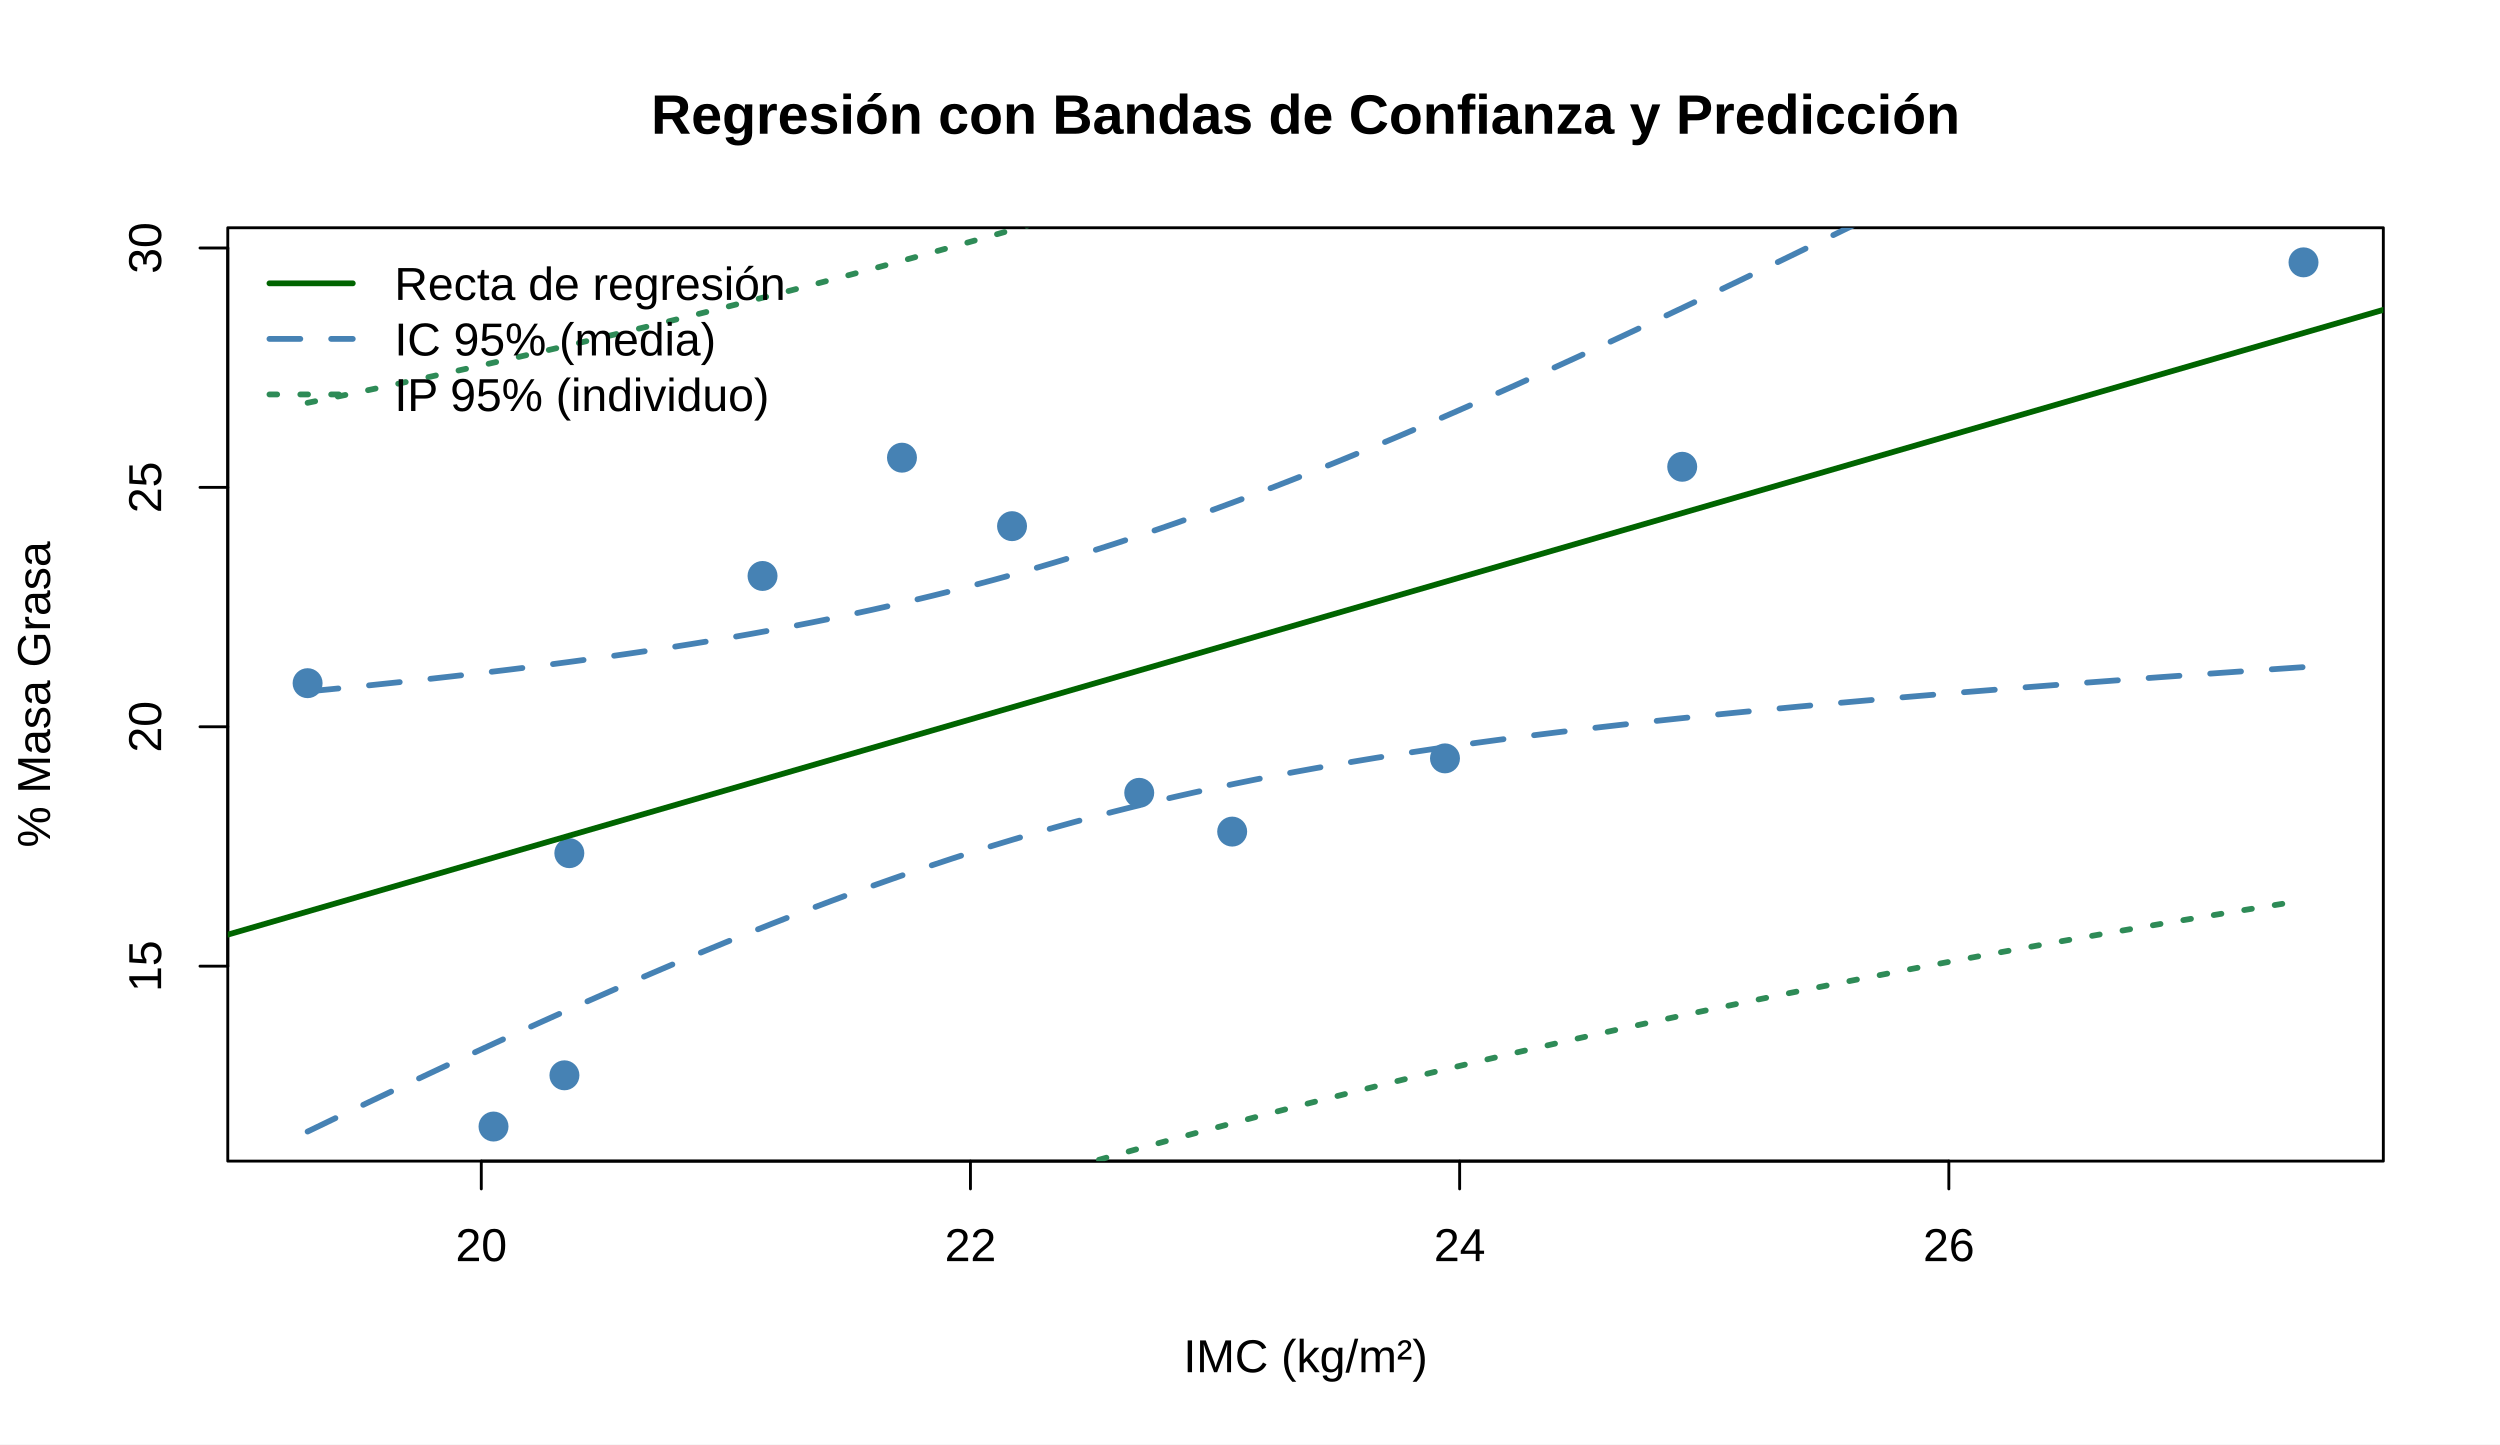
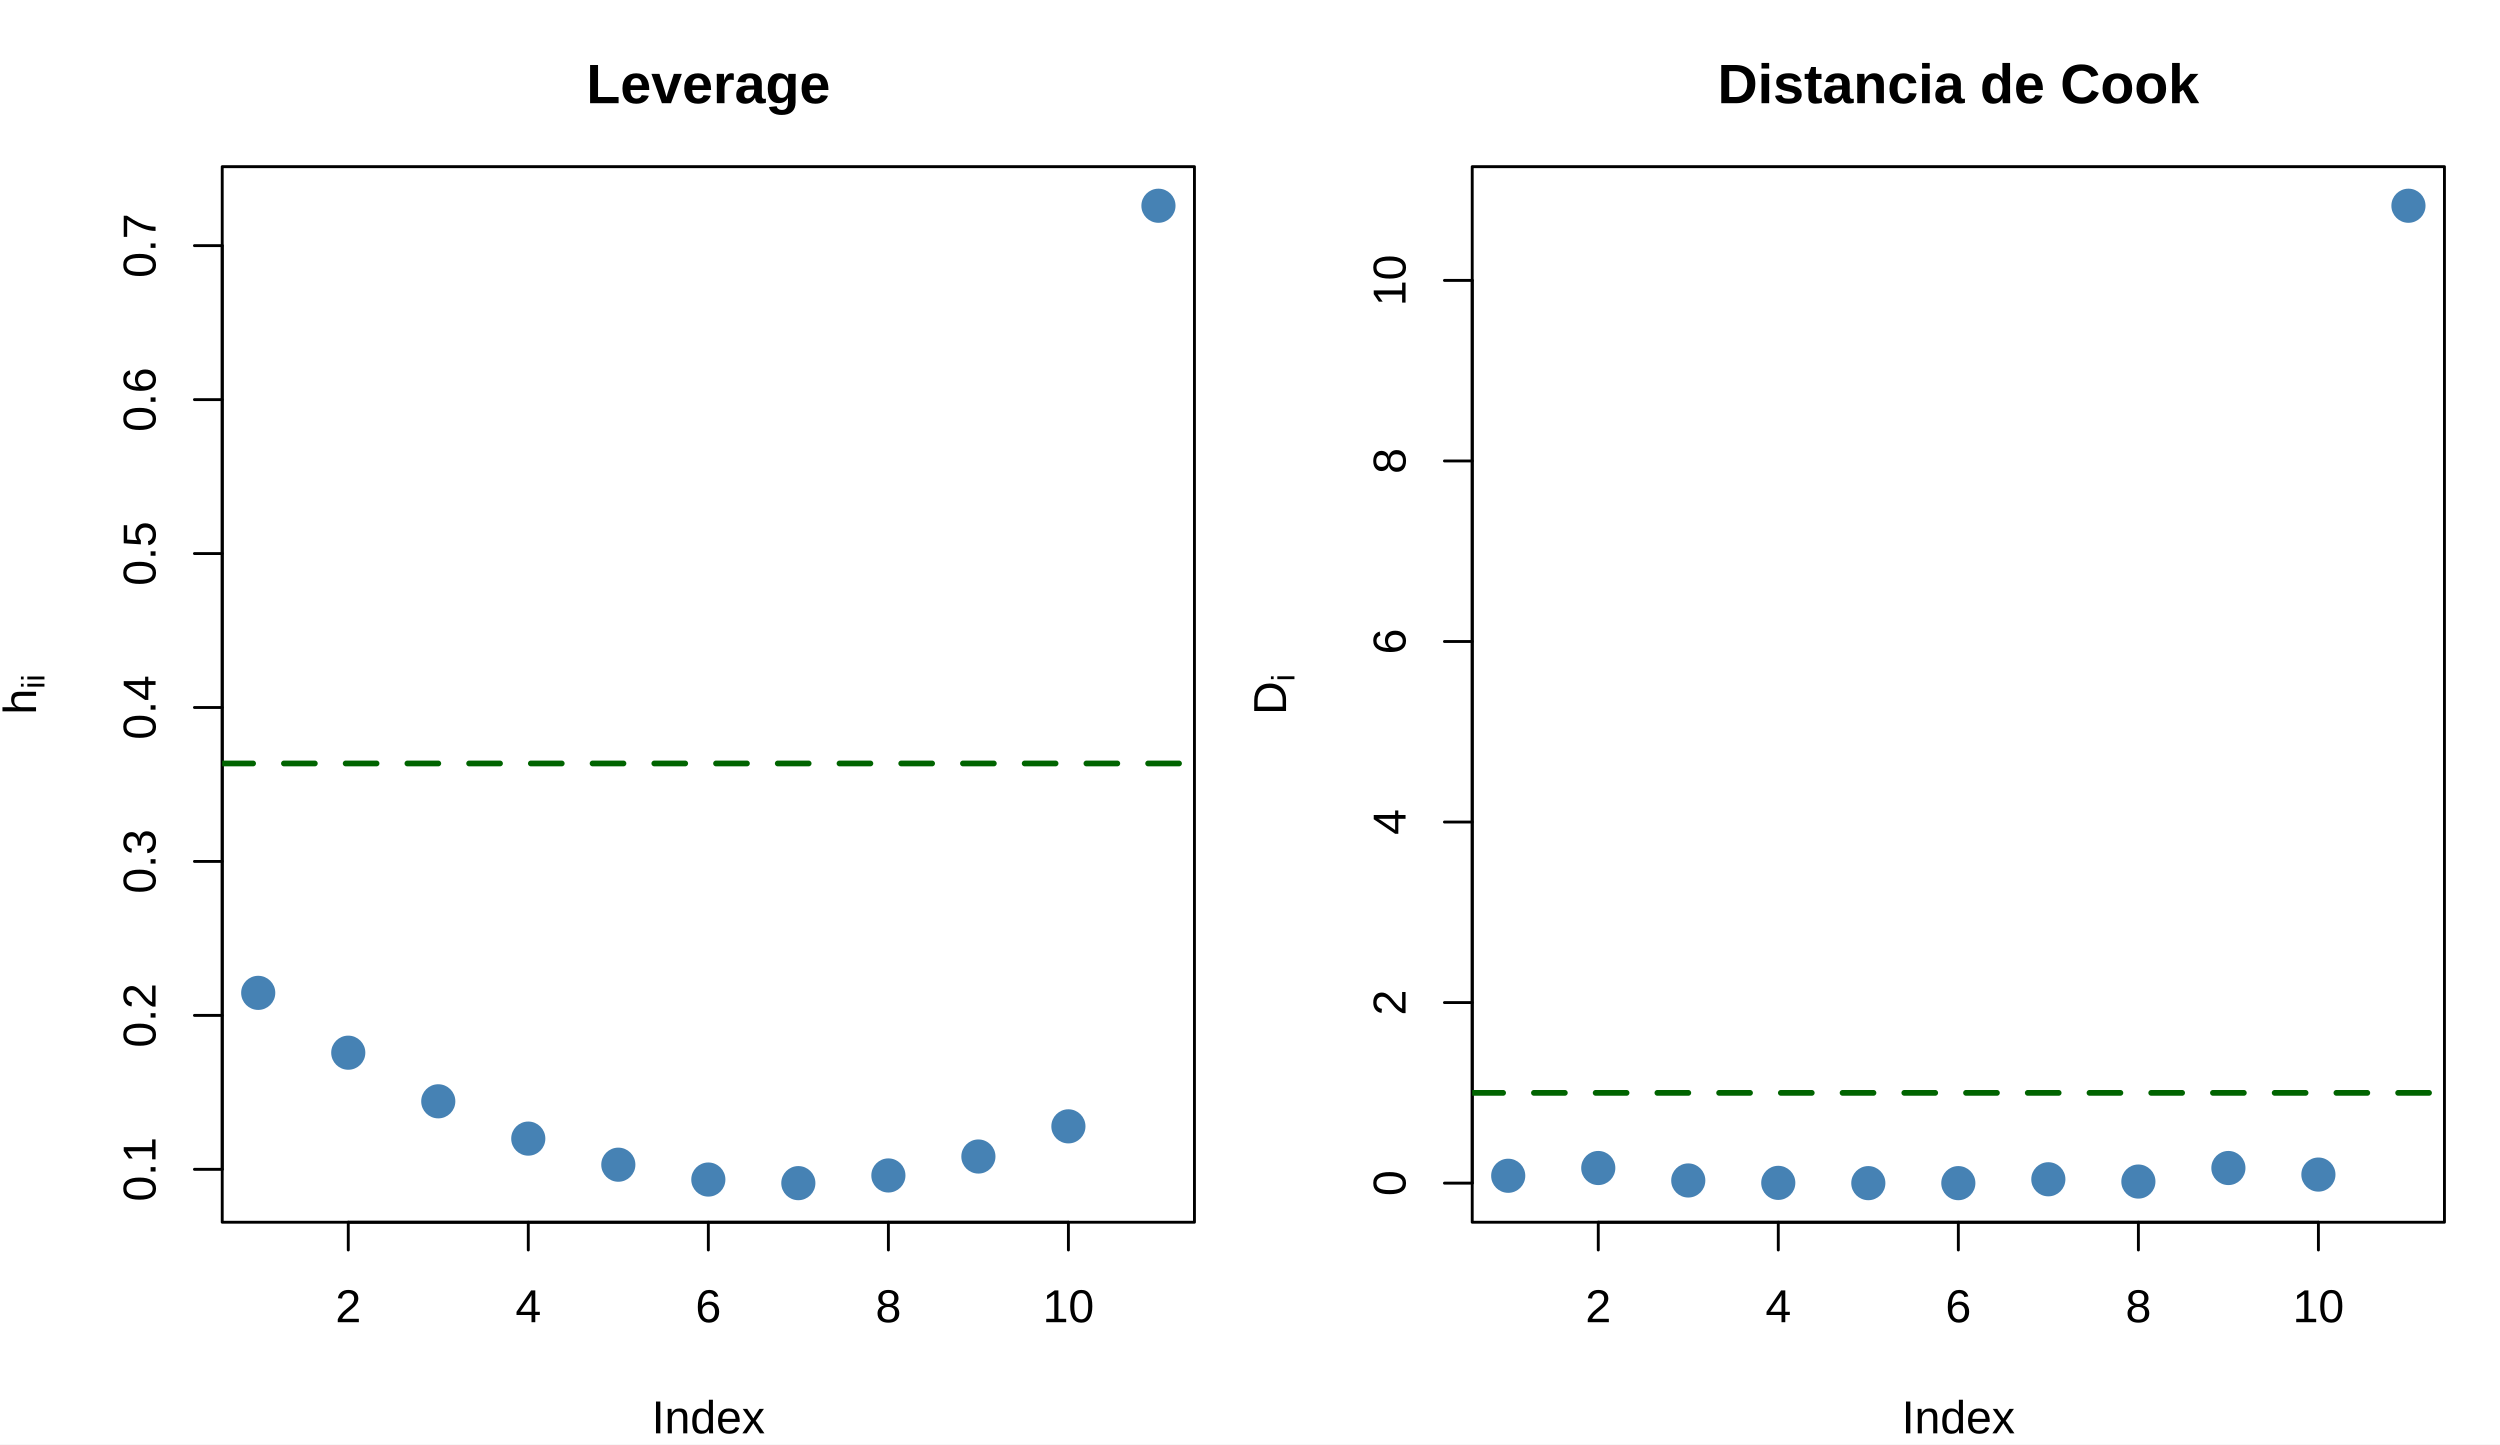
<svg xmlns="http://www.w3.org/2000/svg" width="648.00pt" height="374.40pt" viewBox="0 0 648.00 374.40">
  <g class="svglite">
    <defs>
      <style type="text/css">
    .svglite line, .svglite polyline, .svglite polygon, .svglite path, .svglite rect, .svglite circle {
      fill: none;
      stroke: #000000;
      stroke-linecap: round;
      stroke-linejoin: round;
      stroke-miterlimit: 10.00;
    }
    .svglite text {
      white-space: pre;
    }
    .svglite g.glyphgroup path {
      fill: inherit;
      stroke: none;
    }
  </style>
    </defs>
    <rect width="100%" height="100%" style="stroke: none; fill: #FFFFFF;" />
    <defs>
      <clipPath id="cpMC4wMHw2NDguMDB8MC4wMHwzNzQuNDA=">
        <rect x="0.00" y="0.00" width="648.00" height="374.40" />
      </clipPath>
    </defs>
    <g clip-path="url(#cpMC4wMHw2NDguMDB8MC4wMHwzNzQuNDA=)">
</g>
    <defs>
-       <clipPath id="cpNTkuMDR8NjE3Ljc2fDU5LjA0fDMwMC45Ng==">
-         <rect x="59.04" y="59.04" width="558.72" height="241.92" />
+       <clipPath id="cpNTcuNjB8MzA5LjYwfDQzLjIwfDMxNi44MA==">
+         <rect x="57.60" y="43.20" width="252.00" height="273.60" />
      </clipPath>
    </defs>
-     <g clip-path="url(#cpNTkuMDR8NjE3Ljc2fDU5LjA0fDMwMC45Ng==)">
-       <circle cx="147.57" cy="221.14" r="3.51" style="stroke-width: 0.75; stroke: #4682B4; fill: #4682B4;" />
-       <circle cx="146.30" cy="278.72" r="3.51" style="stroke-width: 0.75; stroke: #4682B4; fill: #4682B4;" />
-       <circle cx="127.92" cy="292.00" r="3.51" style="stroke-width: 0.75; stroke: #4682B4; fill: #4682B4;" />
-       <circle cx="374.54" cy="196.57" r="3.51" style="stroke-width: 0.75; stroke: #4682B4; fill: #4682B4;" />
-       <circle cx="262.32" cy="136.38" r="3.51" style="stroke-width: 0.75; stroke: #4682B4; fill: #4682B4;" />
-       <circle cx="233.79" cy="118.63" r="3.51" style="stroke-width: 0.75; stroke: #4682B4; fill: #4682B4;" />
-       <circle cx="79.73" cy="177.08" r="3.51" style="stroke-width: 0.75; stroke: #4682B4; fill: #4682B4;" />
-       <circle cx="319.38" cy="215.55" r="3.51" style="stroke-width: 0.75; stroke: #4682B4; fill: #4682B4;" />
-       <circle cx="597.07" cy="68.00" r="3.51" style="stroke-width: 0.75; stroke: #4682B4; fill: #4682B4;" />
-       <circle cx="436.03" cy="120.99" r="3.51" style="stroke-width: 0.75; stroke: #4682B4; fill: #4682B4;" />
-       <circle cx="295.29" cy="205.50" r="3.51" style="stroke-width: 0.75; stroke: #4682B4; fill: #4682B4;" />
-       <circle cx="197.65" cy="149.29" r="3.51" style="stroke-width: 0.75; stroke: #4682B4; fill: #4682B4;" />
+     <g clip-path="url(#cpNTcuNjB8MzA5LjYwfDQzLjIwfDMxNi44MA==)">
+       <circle cx="66.93" cy="257.35" r="4.05" style="stroke-width: 0.75; stroke: #4682B4; fill: #4682B4;" />
+       <circle cx="90.27" cy="272.86" r="4.05" style="stroke-width: 0.75; stroke: #4682B4; fill: #4682B4;" />
+       <circle cx="113.60" cy="285.46" r="4.05" style="stroke-width: 0.75; stroke: #4682B4; fill: #4682B4;" />
+       <circle cx="136.93" cy="295.13" r="4.05" style="stroke-width: 0.75; stroke: #4682B4; fill: #4682B4;" />
+       <circle cx="160.27" cy="301.89" r="4.05" style="stroke-width: 0.75; stroke: #4682B4; fill: #4682B4;" />
+       <circle cx="183.60" cy="305.74" r="4.05" style="stroke-width: 0.75; stroke: #4682B4; fill: #4682B4;" />
+       <circle cx="206.93" cy="306.67" r="4.05" style="stroke-width: 0.75; stroke: #4682B4; fill: #4682B4;" />
+       <circle cx="230.27" cy="304.68" r="4.05" style="stroke-width: 0.75; stroke: #4682B4; fill: #4682B4;" />
+       <circle cx="253.60" cy="299.77" r="4.05" style="stroke-width: 0.75; stroke: #4682B4; fill: #4682B4;" />
+       <circle cx="276.93" cy="291.95" r="4.05" style="stroke-width: 0.75; stroke: #4682B4; fill: #4682B4;" />
+       <circle cx="300.27" cy="53.33" r="4.05" style="stroke-width: 0.75; stroke: #4682B4; fill: #4682B4;" />
    </g>
    <g clip-path="url(#cpMC4wMHw2NDguMDB8MC4wMHwzNzQuNDA=)">
-       <line x1="124.75" y1="300.96" x2="505.14" y2="300.96" style="stroke-width: 0.75;" />
-       <line x1="124.75" y1="300.96" x2="124.75" y2="308.16" style="stroke-width: 0.75;" />
-       <line x1="251.54" y1="300.96" x2="251.54" y2="308.16" style="stroke-width: 0.75;" />
-       <line x1="378.34" y1="300.96" x2="378.34" y2="308.16" style="stroke-width: 0.75;" />
-       <line x1="505.14" y1="300.96" x2="505.14" y2="308.16" style="stroke-width: 0.75;" />
-       <text x="124.75" y="326.88" text-anchor="middle" style="font-size: 12.00px; font-family: &quot;Arial&quot;;" textLength="13.34px" lengthAdjust="spacingAndGlyphs">20</text>
-       <text x="251.54" y="326.88" text-anchor="middle" style="font-size: 12.00px; font-family: &quot;Arial&quot;;" textLength="13.34px" lengthAdjust="spacingAndGlyphs">22</text>
-       <text x="378.34" y="326.88" text-anchor="middle" style="font-size: 12.00px; font-family: &quot;Arial&quot;;" textLength="13.34px" lengthAdjust="spacingAndGlyphs">24</text>
-       <text x="505.14" y="326.88" text-anchor="middle" style="font-size: 12.00px; font-family: &quot;Arial&quot;;" textLength="13.34px" lengthAdjust="spacingAndGlyphs">26</text>
-       <line x1="59.04" y1="250.43" x2="59.04" y2="64.28" style="stroke-width: 0.75;" />
-       <line x1="59.04" y1="250.43" x2="51.84" y2="250.43" style="stroke-width: 0.75;" />
-       <line x1="59.04" y1="188.38" x2="51.84" y2="188.38" style="stroke-width: 0.75;" />
-       <line x1="59.04" y1="126.33" x2="51.84" y2="126.33" style="stroke-width: 0.75;" />
-       <line x1="59.04" y1="64.28" x2="51.84" y2="64.28" style="stroke-width: 0.75;" />
-       <text transform="translate(41.76,250.43) rotate(-90)" text-anchor="middle" style="font-size: 12.00px; font-family: &quot;Arial&quot;;" textLength="13.34px" lengthAdjust="spacingAndGlyphs">15</text>
-       <text transform="translate(41.76,188.38) rotate(-90)" text-anchor="middle" style="font-size: 12.00px; font-family: &quot;Arial&quot;;" textLength="13.34px" lengthAdjust="spacingAndGlyphs">20</text>
-       <text transform="translate(41.76,126.33) rotate(-90)" text-anchor="middle" style="font-size: 12.00px; font-family: &quot;Arial&quot;;" textLength="13.34px" lengthAdjust="spacingAndGlyphs">25</text>
-       <text transform="translate(41.76,64.28) rotate(-90)" text-anchor="middle" style="font-size: 12.00px; font-family: &quot;Arial&quot;;" textLength="13.34px" lengthAdjust="spacingAndGlyphs">30</text>
-       <polygon points="59.04,300.96 617.76,300.96 617.76,59.04 59.04,59.04 " style="stroke-width: 0.75;" />
-       <text x="338.40" y="34.67" text-anchor="middle" style="font-size: 14.40px; font-weight: bold; font-family: &quot;Arial&quot;;" textLength="339.11px" lengthAdjust="spacingAndGlyphs">Regresión con Bandas de Confianza y Predicción</text>
-       <text x="338.40" y="355.68" text-anchor="middle" style="font-size: 12.00px; font-family: &quot;Arial&quot;;" textLength="63.33px" lengthAdjust="spacingAndGlyphs">IMC (kg/m²)</text>
-       <text transform="translate(12.96,180.00) rotate(-90)" text-anchor="middle" style="font-size: 12.00px; font-family: &quot;Arial&quot;;" textLength="79.34px" lengthAdjust="spacingAndGlyphs">% Masa Grasa</text>
+       <line x1="90.27" y1="316.80" x2="276.93" y2="316.80" style="stroke-width: 0.75;" />
+       <line x1="90.27" y1="316.80" x2="90.27" y2="324.00" style="stroke-width: 0.75;" />
+       <line x1="136.93" y1="316.80" x2="136.93" y2="324.00" style="stroke-width: 0.75;" />
+       <line x1="183.60" y1="316.80" x2="183.60" y2="324.00" style="stroke-width: 0.75;" />
+       <line x1="230.27" y1="316.80" x2="230.27" y2="324.00" style="stroke-width: 0.75;" />
+       <line x1="276.93" y1="316.80" x2="276.93" y2="324.00" style="stroke-width: 0.75;" />
+       <text x="90.27" y="342.72" text-anchor="middle" style="font-size: 12.00px; font-family: &quot;Arial&quot;;" textLength="6.67px" lengthAdjust="spacingAndGlyphs">2</text>
+       <text x="136.93" y="342.72" text-anchor="middle" style="font-size: 12.00px; font-family: &quot;Arial&quot;;" textLength="6.67px" lengthAdjust="spacingAndGlyphs">4</text>
+       <text x="183.60" y="342.72" text-anchor="middle" style="font-size: 12.00px; font-family: &quot;Arial&quot;;" textLength="6.67px" lengthAdjust="spacingAndGlyphs">6</text>
+       <text x="230.27" y="342.72" text-anchor="middle" style="font-size: 12.00px; font-family: &quot;Arial&quot;;" textLength="6.67px" lengthAdjust="spacingAndGlyphs">8</text>
+       <text x="276.93" y="342.72" text-anchor="middle" style="font-size: 12.00px; font-family: &quot;Arial&quot;;" textLength="13.34px" lengthAdjust="spacingAndGlyphs">10</text>
+       <line x1="57.60" y1="303.09" x2="57.60" y2="63.67" style="stroke-width: 0.75;" />
+       <line x1="57.60" y1="303.09" x2="50.40" y2="303.09" style="stroke-width: 0.75;" />
+       <line x1="57.60" y1="263.19" x2="50.40" y2="263.19" style="stroke-width: 0.75;" />
+       <line x1="57.60" y1="223.28" x2="50.40" y2="223.28" style="stroke-width: 0.75;" />
+       <line x1="57.60" y1="183.38" x2="50.40" y2="183.38" style="stroke-width: 0.75;" />
+       <line x1="57.60" y1="143.48" x2="50.40" y2="143.48" style="stroke-width: 0.75;" />
+       <line x1="57.60" y1="103.58" x2="50.40" y2="103.58" style="stroke-width: 0.75;" />
+       <line x1="57.60" y1="63.67" x2="50.40" y2="63.67" style="stroke-width: 0.75;" />
+       <text transform="translate(40.32,303.09) rotate(-90)" text-anchor="middle" style="font-size: 12.00px; font-family: &quot;Arial&quot;;" textLength="16.67px" lengthAdjust="spacingAndGlyphs">0.1</text>
+       <text transform="translate(40.32,263.19) rotate(-90)" text-anchor="middle" style="font-size: 12.00px; font-family: &quot;Arial&quot;;" textLength="16.67px" lengthAdjust="spacingAndGlyphs">0.2</text>
+       <text transform="translate(40.32,223.28) rotate(-90)" text-anchor="middle" style="font-size: 12.00px; font-family: &quot;Arial&quot;;" textLength="16.67px" lengthAdjust="spacingAndGlyphs">0.3</text>
+       <text transform="translate(40.32,183.38) rotate(-90)" text-anchor="middle" style="font-size: 12.00px; font-family: &quot;Arial&quot;;" textLength="16.67px" lengthAdjust="spacingAndGlyphs">0.4</text>
+       <text transform="translate(40.32,143.48) rotate(-90)" text-anchor="middle" style="font-size: 12.00px; font-family: &quot;Arial&quot;;" textLength="16.67px" lengthAdjust="spacingAndGlyphs">0.5</text>
+       <text transform="translate(40.32,103.58) rotate(-90)" text-anchor="middle" style="font-size: 12.00px; font-family: &quot;Arial&quot;;" textLength="16.67px" lengthAdjust="spacingAndGlyphs">0.6</text>
+       <text transform="translate(40.32,63.67) rotate(-90)" text-anchor="middle" style="font-size: 12.00px; font-family: &quot;Arial&quot;;" textLength="16.67px" lengthAdjust="spacingAndGlyphs">0.7</text>
+       <polygon points="57.60,316.80 309.60,316.80 309.60,43.20 57.60,43.20 " style="stroke-width: 0.75;" />
    </g>
-     <g clip-path="url(#cpNTkuMDR8NjE3Ljc2fDU5LjA0fDMwMC45Ng==)">
-       <line x1="59.04" y1="242.26" x2="617.76" y2="80.31" style="stroke-width: 1.50; stroke: #006400;" />
-       <polyline points="79.73,293.30 84.96,290.78 90.18,288.27 95.41,285.77 100.64,283.29 105.86,280.82 111.09,278.36 116.31,275.91 121.54,273.48 126.76,271.07 131.99,268.67 137.21,266.29 142.44,263.93 147.67,261.59 152.89,259.27 158.12,256.97 163.34,254.69 168.57,252.44 173.79,250.21 179.02,248.01 184.25,245.84 189.47,243.69 194.70,241.58 199.92,239.50 205.15,237.46 210.37,235.45 215.60,233.48 220.82,231.54 226.05,229.65 231.28,227.80 236.50,225.98 241.73,224.22 246.95,222.49 252.18,220.81 257.40,219.18 262.63,217.60 267.85,216.05 273.08,214.56 278.31,213.11 283.53,211.71 288.76,210.36 293.98,209.05 299.21,207.78 304.43,206.56 309.66,205.38 314.88,204.24 320.11,203.14 325.34,202.07 330.56,201.05 335.79,200.06 341.01,199.11 346.24,198.19 351.46,197.30 356.69,196.43 361.92,195.60 367.14,194.80 372.37,194.02 377.59,193.26 382.82,192.53 388.04,191.82 393.27,191.13 398.49,190.46 403.72,189.81 408.95,189.18 414.17,188.56 419.40,187.96 424.62,187.37 429.85,186.80 435.07,186.24 440.30,185.70 445.52,185.16 450.75,184.64 455.98,184.13 461.20,183.63 466.43,183.13 471.65,182.65 476.88,182.18 482.10,181.71 487.33,181.25 492.55,180.80 497.78,180.36 503.01,179.92 508.23,179.49 513.46,179.07 518.68,178.65 523.91,178.24 529.13,177.83 534.36,177.43 539.59,177.03 544.81,176.64 550.04,176.25 555.26,175.86 560.49,175.48 565.71,175.11 570.94,174.74 576.16,174.37 581.39,174.00 586.62,173.64 591.84,173.28 597.07,172.92 " style="stroke-width: 1.50; stroke: #4682B4; stroke-dasharray: 8.00,8.00;" />
-       <polyline points="79.73,179.23 84.96,178.72 90.18,178.20 95.41,177.67 100.64,177.12 105.86,176.57 111.09,176.00 116.31,175.41 121.54,174.81 126.76,174.20 131.99,173.57 137.21,172.92 142.44,172.25 147.67,171.56 152.89,170.85 158.12,170.12 163.34,169.37 168.57,168.60 173.79,167.79 179.02,166.96 184.25,166.11 189.47,165.22 194.70,164.30 199.92,163.35 205.15,162.37 210.37,161.35 215.60,160.29 220.82,159.19 226.05,158.06 231.28,156.88 236.50,155.66 241.73,154.40 246.95,153.10 252.18,151.74 257.40,150.35 262.63,148.91 267.85,147.42 273.08,145.88 278.31,144.30 283.53,142.67 288.76,141.00 293.98,139.28 299.21,137.51 304.43,135.71 309.66,133.86 314.88,131.97 320.11,130.04 325.34,128.07 330.56,126.07 335.79,124.03 341.01,121.95 346.24,119.84 351.46,117.70 356.69,115.53 361.92,113.34 367.14,111.11 372.37,108.86 377.59,106.59 382.82,104.29 388.04,101.97 393.27,99.63 398.49,97.27 403.72,94.89 408.95,92.50 414.17,90.08 419.40,87.65 424.62,85.21 429.85,82.75 435.07,80.28 440.30,77.80 445.52,75.30 450.75,72.80 455.98,70.28 461.20,67.75 466.43,65.21 471.65,62.67 476.88,60.11 482.10,57.55 487.33,54.98 492.55,52.40 497.78,49.81 503.01,47.22 508.23,44.62 513.46,42.02 518.68,39.40 523.91,36.79 529.13,34.17 534.36,31.54 539.59,28.91 544.81,26.27 550.04,23.63 555.26,20.98 560.49,18.33 565.71,15.68 570.94,13.02 576.16,10.36 581.39,7.70 586.62,5.03 591.84,2.36 597.07,-0.31 " style="stroke-width: 1.50; stroke: #4682B4; stroke-dasharray: 8.00,8.00;" />
-       <polyline points="79.73,368.12 84.96,366.18 90.18,364.24 95.41,362.32 100.64,360.41 105.86,358.50 111.09,356.61 116.31,354.73 121.54,352.86 126.76,351.01 131.99,349.16 137.21,347.33 142.44,345.51 147.67,343.70 152.89,341.90 158.12,340.11 163.34,338.34 168.57,336.58 173.79,334.83 179.02,333.09 184.25,331.36 189.47,329.65 194.70,327.95 199.92,326.26 205.15,324.59 210.37,322.92 215.60,321.27 220.82,319.64 226.05,318.01 231.28,316.40 236.50,314.80 241.73,313.21 246.95,311.64 252.18,310.08 257.40,308.53 262.63,307.00 267.85,305.48 273.08,303.97 278.31,302.47 283.53,300.99 288.76,299.52 293.98,298.06 299.21,296.61 304.43,295.18 309.66,293.76 314.88,292.36 320.11,290.96 325.34,289.58 330.56,288.22 335.79,286.86 341.01,285.52 346.24,284.19 351.46,282.87 356.69,281.56 361.92,280.27 367.14,278.99 372.37,277.72 377.59,276.46 382.82,275.22 388.04,273.99 393.27,272.77 398.49,271.56 403.72,270.36 408.95,269.17 414.17,268.00 419.40,266.84 424.62,265.69 429.85,264.55 435.07,263.42 440.30,262.30 445.52,261.20 450.75,260.10 455.98,259.02 461.20,257.94 466.43,256.88 471.65,255.82 476.88,254.78 482.10,253.75 487.33,252.73 492.55,251.71 497.78,250.71 503.01,249.72 508.23,248.74 513.46,247.76 518.68,246.80 523.91,245.84 529.13,244.90 534.36,243.96 539.59,243.04 544.81,242.12 550.04,241.21 555.26,240.31 560.49,239.41 565.71,238.53 570.94,237.66 576.16,236.79 581.39,235.93 586.62,235.08 591.84,234.23 597.07,233.40 " style="stroke-width: 1.50; stroke: #2E8B57; stroke-dasharray: 2.00,6.00;" />
-       <polyline points="79.73,104.41 84.96,103.33 90.18,102.23 95.41,101.13 100.64,100.01 105.86,98.88 111.09,97.74 116.31,96.59 121.54,95.43 126.76,94.26 131.99,93.08 137.21,91.88 142.44,90.67 147.67,89.45 152.89,88.22 158.12,86.98 163.34,85.72 168.57,84.46 173.79,83.18 179.02,81.88 184.25,80.58 189.47,79.26 194.70,77.93 199.92,76.59 205.15,75.24 210.37,73.87 215.60,72.49 220.82,71.10 226.05,69.70 231.28,68.28 236.50,66.85 241.73,65.40 246.95,63.95 252.18,62.48 257.40,61.00 262.63,59.50 267.85,58.00 273.08,56.48 278.31,54.94 283.53,53.40 288.76,51.84 293.98,50.26 299.21,48.68 304.43,47.08 309.66,45.47 314.88,43.85 320.11,42.21 325.34,40.56 330.56,38.90 335.79,37.23 341.01,35.54 346.24,33.84 351.46,32.13 356.69,30.41 361.92,28.67 367.14,26.92 372.37,25.16 377.59,23.39 382.82,21.60 388.04,19.81 393.27,18.00 398.49,16.18 403.72,14.34 408.95,12.50 414.17,10.64 419.40,8.78 424.62,6.90 429.85,5.01 435.07,3.11 440.30,1.20 445.52,-0.73 450.75,-2.66 455.98,-4.61 461.20,-6.56 466.43,-8.53 471.65,-10.50 476.88,-12.49 482.10,-14.49 487.33,-16.49 492.55,-18.51 497.78,-20.54 503.01,-22.58 508.23,-24.62 513.46,-26.68 518.68,-28.74 523.91,-30.82 529.13,-32.90 534.36,-35.00 539.59,-37.10 544.81,-39.21 550.04,-41.33 555.26,-43.46 560.49,-45.60 565.71,-47.74 570.94,-49.90 576.16,-52.06 581.39,-54.23 586.62,-56.41 591.84,-58.59 597.07,-60.79 " style="stroke-width: 1.50; stroke: #2E8B57; stroke-dasharray: 2.00,6.00;" />
-       <line x1="69.84" y1="73.44" x2="91.44" y2="73.44" style="stroke-width: 1.50; stroke: #006400;" />
-       <line x1="69.84" y1="87.84" x2="91.44" y2="87.84" style="stroke-width: 1.50; stroke: #4682B4; stroke-dasharray: 8.00,8.00;" />
-       <line x1="69.84" y1="102.24" x2="91.44" y2="102.24" style="stroke-width: 1.50; stroke: #2E8B57; stroke-dasharray: 2.00,6.00;" />
-       <text x="102.24" y="77.74" style="font-size: 12.00px; font-family: &quot;Arial&quot;;" textLength="101.38px" lengthAdjust="spacingAndGlyphs">Recta de regresión</text>
-       <text x="102.24" y="92.14" style="font-size: 12.00px; font-family: &quot;Arial&quot;;" textLength="83.36px" lengthAdjust="spacingAndGlyphs">IC 95% (media)</text>
-       <text x="102.24" y="106.54" style="font-size: 12.00px; font-family: &quot;Arial&quot;;" textLength="97.16px" lengthAdjust="spacingAndGlyphs">IP 95% (individuo)</text>
+     <defs>
+       <clipPath id="cpMC4wMHwzMjQuMDB8MC4wMHwzNzQuNDA=">
+         <rect x="0.00" y="0.00" width="324.00" height="374.40" />
+       </clipPath>
+     </defs>
+     <g clip-path="url(#cpMC4wMHwzMjQuMDB8MC4wMHwzNzQuNDA=)">
+       <text x="183.60" y="26.75" text-anchor="middle" style="font-size: 14.40px; font-weight: bold; font-family: &quot;Arial&quot;;" textLength="63.19px" lengthAdjust="spacingAndGlyphs">Leverage</text>
+       <text x="183.60" y="371.52" text-anchor="middle" style="font-size: 12.00px; font-family: &quot;Arial&quot;;" textLength="29.34px" lengthAdjust="spacingAndGlyphs">Index</text>
+       <text transform="translate(9.34,185.20) rotate(-90)" style="font-size: 12.00px; font-family: &quot;Arial&quot;;" textLength="6.67px" lengthAdjust="spacingAndGlyphs">h</text>
+       <text transform="translate(11.52,178.53) rotate(-90)" style="font-size: 8.40px; font-family: &quot;Arial&quot;;" textLength="1.86px" lengthAdjust="spacingAndGlyphs">i</text>
+       <text transform="translate(11.52,176.66) rotate(-90)" style="font-size: 8.40px; font-family: &quot;Arial&quot;;" textLength="1.86px" lengthAdjust="spacingAndGlyphs">i</text>
+     </g>
+     <g clip-path="url(#cpNTcuNjB8MzA5LjYwfDQzLjIwfDMxNi44MA==)">
+       <line x1="57.60" y1="197.89" x2="309.60" y2="197.89" style="stroke-width: 1.50; stroke: #006400; stroke-dasharray: 8.00,8.00;" />
+     </g>
+     <defs>
+       <clipPath id="cpMzgxLjYwfDYzMy42MHw0My4yMHwzMTYuODA=">
+         <rect x="381.60" y="43.20" width="252.00" height="273.60" />
+       </clipPath>
+     </defs>
+     <g clip-path="url(#cpMzgxLjYwfDYzMy42MHw0My4yMHwzMTYuODA=)">
+       <circle cx="390.93" cy="304.76" r="4.05" style="stroke-width: 0.75; stroke: #4682B4; fill: #4682B4;" />
+       <circle cx="414.27" cy="302.75" r="4.05" style="stroke-width: 0.75; stroke: #4682B4; fill: #4682B4;" />
+       <circle cx="437.60" cy="305.98" r="4.05" style="stroke-width: 0.75; stroke: #4682B4; fill: #4682B4;" />
+       <circle cx="460.93" cy="306.60" r="4.05" style="stroke-width: 0.75; stroke: #4682B4; fill: #4682B4;" />
+       <circle cx="484.27" cy="306.67" r="4.05" style="stroke-width: 0.75; stroke: #4682B4; fill: #4682B4;" />
+       <circle cx="507.60" cy="306.67" r="4.05" style="stroke-width: 0.75; stroke: #4682B4; fill: #4682B4;" />
+       <circle cx="530.93" cy="305.67" r="4.05" style="stroke-width: 0.75; stroke: #4682B4; fill: #4682B4;" />
+       <circle cx="554.27" cy="306.26" r="4.05" style="stroke-width: 0.75; stroke: #4682B4; fill: #4682B4;" />
+       <circle cx="577.60" cy="302.75" r="4.05" style="stroke-width: 0.75; stroke: #4682B4; fill: #4682B4;" />
+       <circle cx="600.93" cy="304.45" r="4.05" style="stroke-width: 0.75; stroke: #4682B4; fill: #4682B4;" />
+       <circle cx="624.27" cy="53.33" r="4.05" style="stroke-width: 0.75; stroke: #4682B4; fill: #4682B4;" />
+     </g>
+     <g clip-path="url(#cpMC4wMHw2NDguMDB8MC4wMHwzNzQuNDA=)">
+       <line x1="414.27" y1="316.80" x2="600.93" y2="316.80" style="stroke-width: 0.75;" />
+       <line x1="414.27" y1="316.80" x2="414.27" y2="324.00" style="stroke-width: 0.75;" />
+       <line x1="460.93" y1="316.80" x2="460.93" y2="324.00" style="stroke-width: 0.75;" />
+       <line x1="507.60" y1="316.80" x2="507.60" y2="324.00" style="stroke-width: 0.75;" />
+       <line x1="554.27" y1="316.80" x2="554.27" y2="324.00" style="stroke-width: 0.75;" />
+       <line x1="600.93" y1="316.80" x2="600.93" y2="324.00" style="stroke-width: 0.75;" />
+       <text x="414.27" y="342.72" text-anchor="middle" style="font-size: 12.00px; font-family: &quot;Arial&quot;;" textLength="6.67px" lengthAdjust="spacingAndGlyphs">2</text>
+       <text x="460.93" y="342.72" text-anchor="middle" style="font-size: 12.00px; font-family: &quot;Arial&quot;;" textLength="6.67px" lengthAdjust="spacingAndGlyphs">4</text>
+       <text x="507.60" y="342.72" text-anchor="middle" style="font-size: 12.00px; font-family: &quot;Arial&quot;;" textLength="6.67px" lengthAdjust="spacingAndGlyphs">6</text>
+       <text x="554.27" y="342.72" text-anchor="middle" style="font-size: 12.00px; font-family: &quot;Arial&quot;;" textLength="6.67px" lengthAdjust="spacingAndGlyphs">8</text>
+       <text x="600.93" y="342.72" text-anchor="middle" style="font-size: 12.00px; font-family: &quot;Arial&quot;;" textLength="13.34px" lengthAdjust="spacingAndGlyphs">10</text>
+       <line x1="381.60" y1="306.67" x2="381.60" y2="72.68" style="stroke-width: 0.75;" />
+       <line x1="381.60" y1="306.67" x2="374.40" y2="306.67" style="stroke-width: 0.75;" />
+       <line x1="381.60" y1="259.87" x2="374.40" y2="259.87" style="stroke-width: 0.75;" />
+       <line x1="381.60" y1="213.07" x2="374.40" y2="213.07" style="stroke-width: 0.75;" />
+       <line x1="381.60" y1="166.28" x2="374.40" y2="166.28" style="stroke-width: 0.75;" />
+       <line x1="381.60" y1="119.48" x2="374.40" y2="119.48" style="stroke-width: 0.75;" />
+       <line x1="381.60" y1="72.68" x2="374.40" y2="72.68" style="stroke-width: 0.75;" />
+       <text transform="translate(364.32,306.67) rotate(-90)" text-anchor="middle" style="font-size: 12.00px; font-family: &quot;Arial&quot;;" textLength="6.67px" lengthAdjust="spacingAndGlyphs">0</text>
+       <text transform="translate(364.32,259.87) rotate(-90)" text-anchor="middle" style="font-size: 12.00px; font-family: &quot;Arial&quot;;" textLength="6.67px" lengthAdjust="spacingAndGlyphs">2</text>
+       <text transform="translate(364.32,213.07) rotate(-90)" text-anchor="middle" style="font-size: 12.00px; font-family: &quot;Arial&quot;;" textLength="6.67px" lengthAdjust="spacingAndGlyphs">4</text>
+       <text transform="translate(364.32,166.28) rotate(-90)" text-anchor="middle" style="font-size: 12.00px; font-family: &quot;Arial&quot;;" textLength="6.67px" lengthAdjust="spacingAndGlyphs">6</text>
+       <text transform="translate(364.32,119.48) rotate(-90)" text-anchor="middle" style="font-size: 12.00px; font-family: &quot;Arial&quot;;" textLength="6.67px" lengthAdjust="spacingAndGlyphs">8</text>
+       <text transform="translate(364.32,72.68) rotate(-90)" text-anchor="middle" style="font-size: 12.00px; font-family: &quot;Arial&quot;;" textLength="13.34px" lengthAdjust="spacingAndGlyphs">10</text>
+       <polygon points="381.60,316.80 633.60,316.80 633.60,43.20 381.60,43.20 " style="stroke-width: 0.75;" />
+     </g>
+     <defs>
+       <clipPath id="cpMzI0LjAwfDY0OC4wMHwwLjAwfDM3NC40MA==">
+         <rect x="324.00" y="0.00" width="324.00" height="374.40" />
+       </clipPath>
+     </defs>
+     <g clip-path="url(#cpMzI0LjAwfDY0OC4wMHwwLjAwfDM3NC40MA==)">
+       <text x="507.60" y="26.75" text-anchor="middle" style="font-size: 14.40px; font-weight: bold; font-family: &quot;Arial&quot;;" textLength="124.77px" lengthAdjust="spacingAndGlyphs">Distancia de Cook</text>
+       <text x="507.60" y="371.52" text-anchor="middle" style="font-size: 12.00px; font-family: &quot;Arial&quot;;" textLength="29.34px" lengthAdjust="spacingAndGlyphs">Index</text>
+       <text transform="translate(333.34,185.27) rotate(-90)" style="font-size: 12.00px; font-family: &quot;Arial&quot;;" textLength="8.67px" lengthAdjust="spacingAndGlyphs">D</text>
+       <text transform="translate(335.52,176.60) rotate(-90)" style="font-size: 8.40px; font-family: &quot;Arial&quot;;" textLength="1.86px" lengthAdjust="spacingAndGlyphs">i</text>
+     </g>
+     <g clip-path="url(#cpMzgxLjYwfDYzMy42MHw0My4yMHwzMTYuODA=)">
+       <line x1="381.60" y1="283.27" x2="633.60" y2="283.27" style="stroke-width: 1.50; stroke: #006400; stroke-dasharray: 8.00,8.00;" />
    </g>
  </g>
</svg>
